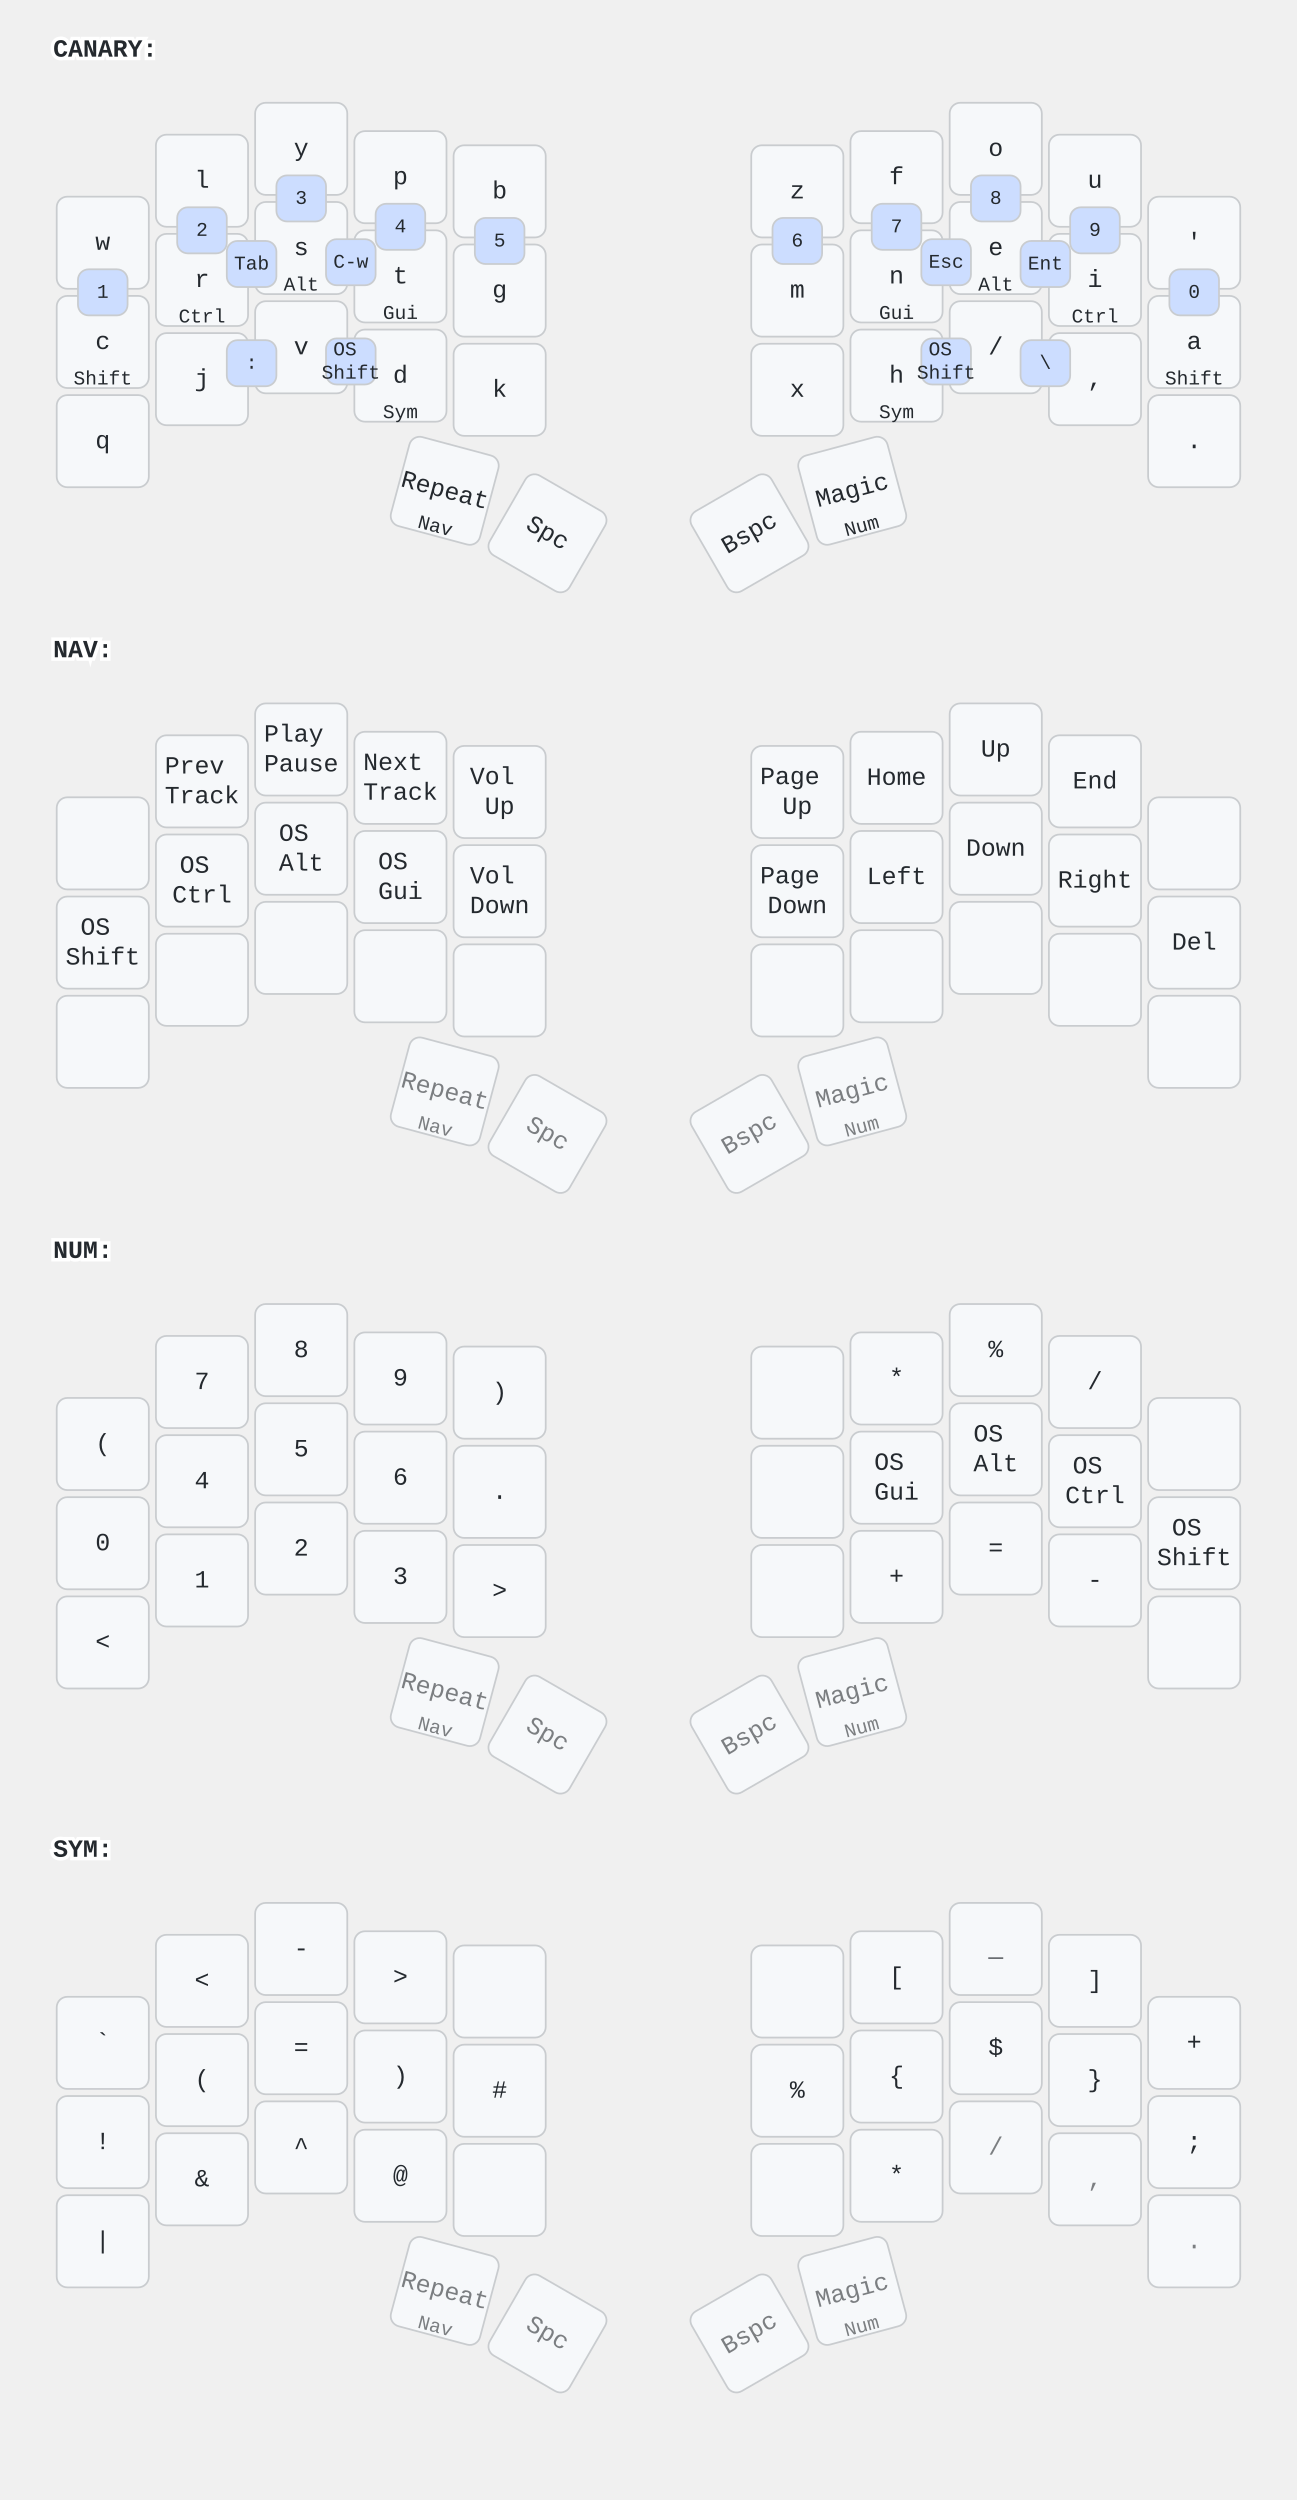
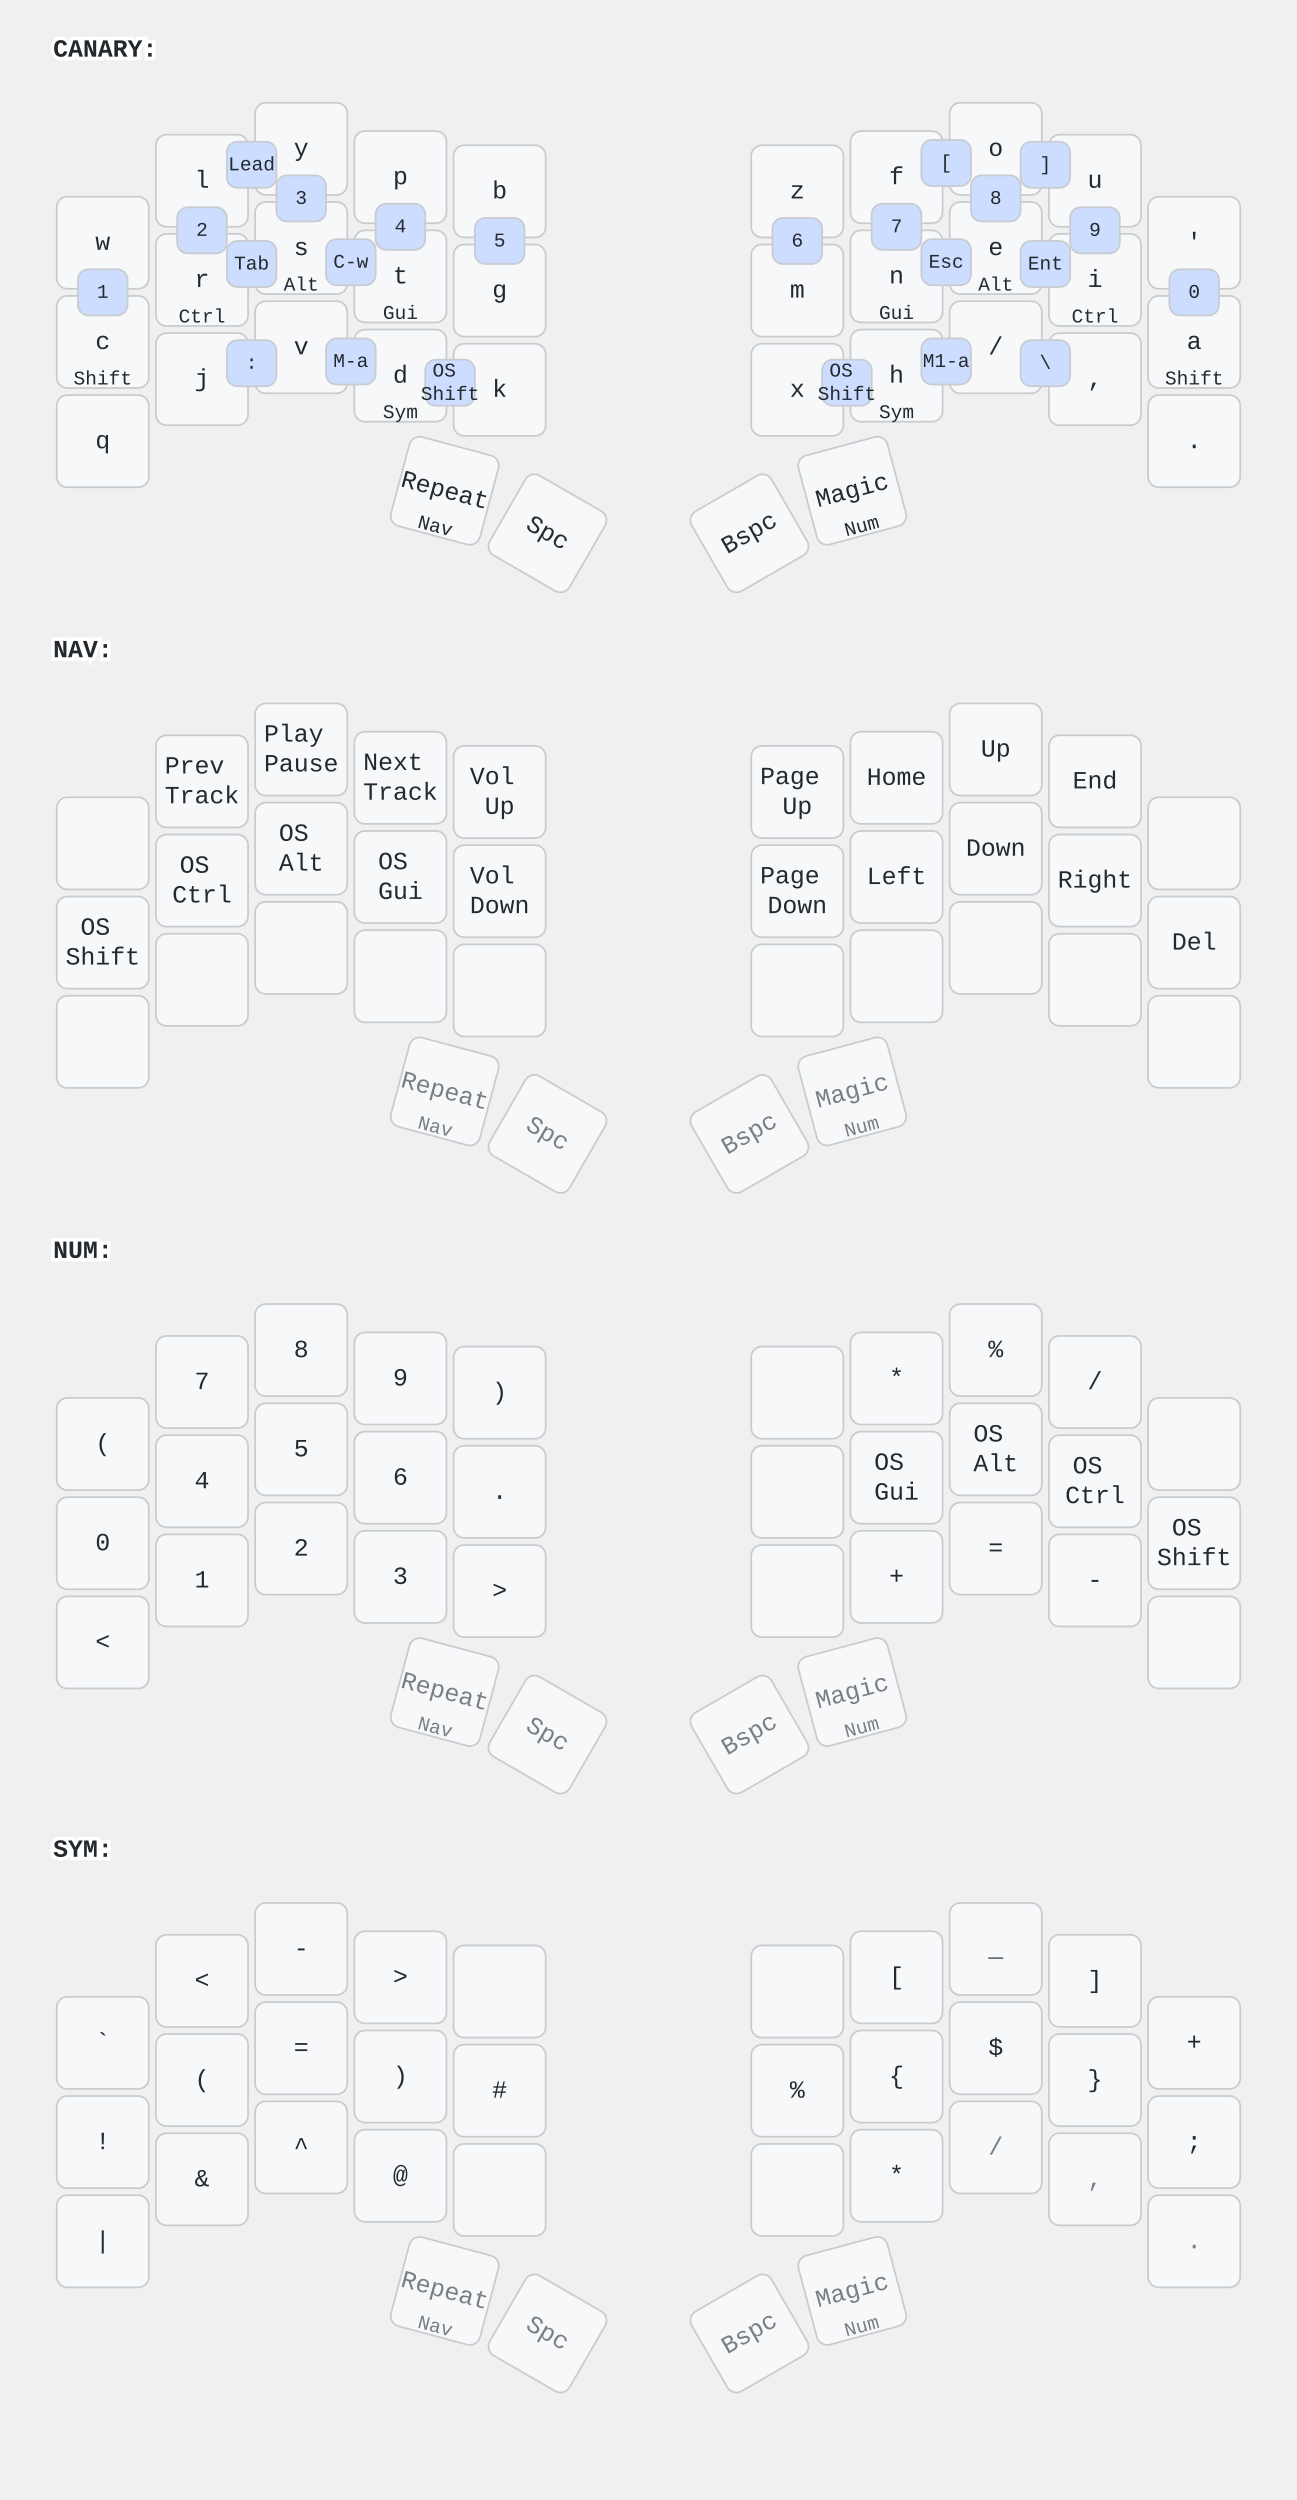
<svg xmlns="http://www.w3.org/2000/svg" width="732" height="1411" viewBox="0 0 732 1411" class="keymap">
  <style>/* inherit to force styles through use tags */
svg path {
    fill: inherit;
}

/* font and background color specifications */
svg.keymap {
    font-family: SFMono-Regular,Consolas,Liberation Mono,Menlo,monospace;
    font-size: 14px;
    font-kerning: normal;
    text-rendering: optimizeLegibility;
    fill: #24292e;
}

/* default key styling */
rect.key {
    fill: #f6f8fa;
}

rect.key, rect.combo {
    stroke: #c9cccf;
    stroke-width: 1;
}

/* default key side styling, only used is draw_key_sides is set */
rect.side {
    filter: brightness(90%);
}

/* color accent for combo boxes */
rect.combo, rect.combo-separate {
    fill: #cdf;
}

/* color accent for held keys */
rect.held, rect.combo.held {
    fill: #fdd;
}

/* color accent for ghost (optional) keys */
rect.ghost, rect.combo.ghost {
    stroke-dasharray: 4, 4;
    stroke-width: 2;
}

text {
    text-anchor: middle;
    dominant-baseline: middle;
}

/* styling for layer labels */
text.label {
    font-weight: bold;
    text-anchor: start;
    stroke: white;
    stroke-width: 4;
    paint-order: stroke;
}

/* styling for optional footer */
text.footer {
    text-anchor: end;
    dominant-baseline: auto;
    stroke: white;
    stroke-width: 4;
    paint-order: stroke;
}

/* styling for combo tap, and key non-tap label text */
text.combo, text.hold, text.shifted, text.left, text.right {
    font-size: 11px;
}

text.hold {
    text-anchor: middle;
    dominant-baseline: auto;
}

text.shifted {
    text-anchor: middle;
    dominant-baseline: hanging;
}

text.left {
    text-anchor: start;
}

text.right {
    text-anchor: end;
}

text.layer-activator {
    text-decoration: underline;
}

/* styling for hold/shifted label text in combo box */
text.combo.hold, text.combo.shifted, text.combo.left, text.combo.right {
    font-size: 8px;
}

/* lighter symbol for transparent keys */
text.trans {
    fill: #7b7e81;
}

/* styling for combo dendrons */
path.combo {
    stroke-width: 1;
    stroke: gray;
    fill: none;
}

/* Start Tabler Icons Cleanup */
/* cannot use height/width with glyphs */
.icon-tabler &gt; path {
    fill: inherit;
    stroke: inherit;
    stroke-width: 2;
}
/* hide tabler's default box */
.icon-tabler &gt; path[stroke="none"][fill="none"] {
    visibility: hidden;
}
/* End Tabler Icons Cleanup */

@media (prefers-color-scheme: dark) {
svg.keymap { fill: #d1d6db; }
rect.key { fill: #3f4750; }
rect.key, rect.combo { stroke: #60666c; }
rect.combo, rect.combo-separate { fill: #1f3d7a; }
rect.held, rect.combo.held { fill: #854747; }
text.label, text.footer { stroke: black; }
text.trans { fill: #7e8184; }
path.combo { stroke: #7f7f7f; }

}</style>
  <g transform="translate(30, 0)" class="layer-CANARY">
    <text x="0" y="28" class="label" id="CANARY">CANARY:</text>
    <g transform="translate(0, 56)">
      <g transform="translate(28, 81)" class="key keypos-0">
        <rect rx="6" ry="6" x="-26" y="-26" width="52" height="52" class="key" />
        <text x="0" y="0" class="key tap">w</text>
      </g>
      <g transform="translate(84, 46)" class="key keypos-1">
        <rect rx="6" ry="6" x="-26" y="-26" width="52" height="52" class="key" />
        <text x="0" y="0" class="key tap">l</text>
      </g>
      <g transform="translate(140, 28)" class="key keypos-2">
        <rect rx="6" ry="6" x="-26" y="-26" width="52" height="52" class="key" />
        <text x="0" y="0" class="key tap">y</text>
      </g>
      <g transform="translate(196, 44)" class="key keypos-3">
        <rect rx="6" ry="6" x="-26" y="-26" width="52" height="52" class="key" />
        <text x="0" y="0" class="key tap">p</text>
      </g>
      <g transform="translate(252, 52)" class="key keypos-4">
        <rect rx="6" ry="6" x="-26" y="-26" width="52" height="52" class="key" />
        <text x="0" y="0" class="key tap">b</text>
      </g>
      <g transform="translate(420, 52)" class="key keypos-5">
        <rect rx="6" ry="6" x="-26" y="-26" width="52" height="52" class="key" />
        <text x="0" y="0" class="key tap">z</text>
      </g>
      <g transform="translate(476, 44)" class="key keypos-6">
        <rect rx="6" ry="6" x="-26" y="-26" width="52" height="52" class="key" />
        <text x="0" y="0" class="key tap">f</text>
      </g>
      <g transform="translate(532, 28)" class="key keypos-7">
        <rect rx="6" ry="6" x="-26" y="-26" width="52" height="52" class="key" />
        <text x="0" y="0" class="key tap">o</text>
      </g>
      <g transform="translate(588, 46)" class="key keypos-8">
        <rect rx="6" ry="6" x="-26" y="-26" width="52" height="52" class="key" />
        <text x="0" y="0" class="key tap">u</text>
      </g>
      <g transform="translate(644, 81)" class="key keypos-9">
        <rect rx="6" ry="6" x="-26" y="-26" width="52" height="52" class="key" />
        <text x="0" y="0" class="key tap">'</text>
      </g>
      <g transform="translate(28, 137)" class="key keypos-10">
        <rect rx="6" ry="6" x="-26" y="-26" width="52" height="52" class="key" />
        <text x="0" y="0" class="key tap">c</text>
        <text x="0" y="24" class="key hold">Shift</text>
      </g>
      <g transform="translate(84, 102)" class="key keypos-11">
        <rect rx="6" ry="6" x="-26" y="-26" width="52" height="52" class="key" />
        <text x="0" y="0" class="key tap">r</text>
        <text x="0" y="24" class="key hold">Ctrl</text>
      </g>
      <g transform="translate(140, 84)" class="key keypos-12">
        <rect rx="6" ry="6" x="-26" y="-26" width="52" height="52" class="key" />
        <text x="0" y="0" class="key tap">s</text>
        <text x="0" y="24" class="key hold">Alt</text>
      </g>
      <g transform="translate(196, 100)" class="key keypos-13">
        <rect rx="6" ry="6" x="-26" y="-26" width="52" height="52" class="key" />
        <text x="0" y="0" class="key tap">t</text>
        <text x="0" y="24" class="key hold">Gui</text>
      </g>
      <g transform="translate(252, 108)" class="key keypos-14">
        <rect rx="6" ry="6" x="-26" y="-26" width="52" height="52" class="key" />
        <text x="0" y="0" class="key tap">g</text>
      </g>
      <g transform="translate(420, 108)" class="key keypos-15">
        <rect rx="6" ry="6" x="-26" y="-26" width="52" height="52" class="key" />
        <text x="0" y="0" class="key tap">m</text>
      </g>
      <g transform="translate(476, 100)" class="key keypos-16">
        <rect rx="6" ry="6" x="-26" y="-26" width="52" height="52" class="key" />
        <text x="0" y="0" class="key tap">n</text>
        <text x="0" y="24" class="key hold">Gui</text>
      </g>
      <g transform="translate(532, 84)" class="key keypos-17">
        <rect rx="6" ry="6" x="-26" y="-26" width="52" height="52" class="key" />
        <text x="0" y="0" class="key tap">e</text>
        <text x="0" y="24" class="key hold">Alt</text>
      </g>
      <g transform="translate(588, 102)" class="key keypos-18">
        <rect rx="6" ry="6" x="-26" y="-26" width="52" height="52" class="key" />
        <text x="0" y="0" class="key tap">i</text>
        <text x="0" y="24" class="key hold">Ctrl</text>
      </g>
      <g transform="translate(644, 137)" class="key keypos-19">
        <rect rx="6" ry="6" x="-26" y="-26" width="52" height="52" class="key" />
        <text x="0" y="0" class="key tap">a</text>
        <text x="0" y="24" class="key hold">Shift</text>
      </g>
      <g transform="translate(28, 193)" class="key keypos-20">
        <rect rx="6" ry="6" x="-26" y="-26" width="52" height="52" class="key" />
        <text x="0" y="0" class="key tap">q</text>
      </g>
      <g transform="translate(84, 158)" class="key keypos-21">
        <rect rx="6" ry="6" x="-26" y="-26" width="52" height="52" class="key" />
        <text x="0" y="0" class="key tap">j</text>
      </g>
      <g transform="translate(140, 140)" class="key keypos-22">
        <rect rx="6" ry="6" x="-26" y="-26" width="52" height="52" class="key" />
        <text x="0" y="0" class="key tap">v</text>
      </g>
      <g transform="translate(196, 156)" class="key keypos-23">
        <rect rx="6" ry="6" x="-26" y="-26" width="52" height="52" class="key" />
        <text x="0" y="0" class="key tap">d</text>
        <text x="0" y="24" class="key hold">Sym</text>
      </g>
      <g transform="translate(252, 164)" class="key keypos-24">
        <rect rx="6" ry="6" x="-26" y="-26" width="52" height="52" class="key" />
        <text x="0" y="0" class="key tap">k</text>
      </g>
      <g transform="translate(420, 164)" class="key keypos-25">
        <rect rx="6" ry="6" x="-26" y="-26" width="52" height="52" class="key" />
        <text x="0" y="0" class="key tap">x</text>
      </g>
      <g transform="translate(476, 156)" class="key keypos-26">
        <rect rx="6" ry="6" x="-26" y="-26" width="52" height="52" class="key" />
        <text x="0" y="0" class="key tap">h</text>
        <text x="0" y="24" class="key hold">Sym</text>
      </g>
      <g transform="translate(532, 140)" class="key keypos-27">
        <rect rx="6" ry="6" x="-26" y="-26" width="52" height="52" class="key" />
        <text x="0" y="0" class="key tap">/</text>
      </g>
      <g transform="translate(588, 158)" class="key keypos-28">
        <rect rx="6" ry="6" x="-26" y="-26" width="52" height="52" class="key" />
        <text x="0" y="0" class="key tap">,</text>
      </g>
      <g transform="translate(644, 193)" class="key keypos-29">
        <rect rx="6" ry="6" x="-26" y="-26" width="52" height="52" class="key" />
        <text x="0" y="0" class="key tap">.</text>
      </g>
      <g transform="translate(221, 221) rotate(15.0)" class="key keypos-30">
        <rect rx="6" ry="6" x="-26" y="-26" width="52" height="52" class="key" />
        <text x="0" y="0" class="key tap">Repeat</text>
        <text x="0" y="24" class="key hold">Nav</text>
      </g>
      <g transform="translate(279, 245) rotate(30.0)" class="key keypos-31">
        <rect rx="6" ry="6" x="-26" y="-26" width="52" height="52" class="key" />
        <text x="0" y="0" class="key tap">Spc</text>
      </g>
      <g transform="translate(393, 245) rotate(-30.0)" class="key keypos-32">
        <rect rx="6" ry="6" x="-26" y="-26" width="52" height="52" class="key" />
        <text x="0" y="0" class="key tap">Bspc</text>
      </g>
      <g transform="translate(451, 221) rotate(-15.0)" class="key keypos-33">
        <rect rx="6" ry="6" x="-26" y="-26" width="52" height="52" class="key" />
        <text x="0" y="0" class="key tap">Magic</text>
        <text x="0" y="24" class="key hold">Num</text>
      </g>
      <g class="combo combopos-0">
+         <rect rx="6" ry="6" x="98" y="24" width="28" height="26" class="combo" />
+         <text x="112" y="37" class="combo tap">Lead</text>
+       </g>
+       <g class="combo combopos-1">
+         <rect rx="6" ry="6" x="490" y="23" width="28" height="26" class="combo" />
+         <text x="504" y="36" class="combo tap">[</text>
+       </g>
+       <g class="combo combopos-2">
+         <rect rx="6" ry="6" x="546" y="24" width="28" height="26" class="combo" />
+         <text x="560" y="37" class="combo tap">]</text>
+       </g>
+       <g class="combo combopos-3">
        <rect rx="6" ry="6" x="14" y="96" width="28" height="26" class="combo" />
        <text x="28" y="109" class="combo tap">1</text>
      </g>
-       <g class="combo combopos-1">
+       <g class="combo combopos-4">
        <rect rx="6" ry="6" x="70" y="61" width="28" height="26" class="combo" />
        <text x="84" y="74" class="combo tap">2</text>
      </g>
-       <g class="combo combopos-2">
+       <g class="combo combopos-5">
        <rect rx="6" ry="6" x="126" y="43" width="28" height="26" class="combo" />
        <text x="140" y="56" class="combo tap">3</text>
      </g>
-       <g class="combo combopos-3">
+       <g class="combo combopos-6">
        <rect rx="6" ry="6" x="182" y="59" width="28" height="26" class="combo" />
        <text x="196" y="72" class="combo tap">4</text>
      </g>
-       <g class="combo combopos-4">
+       <g class="combo combopos-7">
        <rect rx="6" ry="6" x="238" y="67" width="28" height="26" class="combo" />
        <text x="252" y="80" class="combo tap">5</text>
      </g>
-       <g class="combo combopos-5">
+       <g class="combo combopos-8">
        <rect rx="6" ry="6" x="406" y="67" width="28" height="26" class="combo" />
        <text x="420" y="80" class="combo tap">6</text>
      </g>
-       <g class="combo combopos-6">
+       <g class="combo combopos-9">
        <rect rx="6" ry="6" x="462" y="59" width="28" height="26" class="combo" />
        <text x="476" y="72" class="combo tap">7</text>
      </g>
-       <g class="combo combopos-7">
+       <g class="combo combopos-10">
        <rect rx="6" ry="6" x="518" y="43" width="28" height="26" class="combo" />
        <text x="532" y="56" class="combo tap">8</text>
      </g>
-       <g class="combo combopos-8">
+       <g class="combo combopos-11">
        <rect rx="6" ry="6" x="574" y="61" width="28" height="26" class="combo" />
        <text x="588" y="74" class="combo tap">9</text>
      </g>
-       <g class="combo combopos-9">
+       <g class="combo combopos-12">
        <rect rx="6" ry="6" x="630" y="96" width="28" height="26" class="combo" />
        <text x="644" y="109" class="combo tap">0</text>
      </g>
-       <g class="combo combopos-10">
+       <g class="combo combopos-13">
        <rect rx="6" ry="6" x="98" y="80" width="28" height="26" class="combo" />
        <text x="112" y="93" class="combo tap">Tab</text>
      </g>
-       <g class="combo combopos-11">
+       <g class="combo combopos-14">
        <rect rx="6" ry="6" x="154" y="79" width="28" height="26" class="combo" />
        <text x="168" y="92" class="combo tap">C-w</text>
      </g>
-       <g class="combo combopos-12">
+       <g class="combo combopos-15">
        <rect rx="6" ry="6" x="490" y="79" width="28" height="26" class="combo" />
        <text x="504" y="92" class="combo tap">Esc</text>
      </g>
-       <g class="combo combopos-13">
+       <g class="combo combopos-16">
        <rect rx="6" ry="6" x="546" y="80" width="28" height="26" class="combo" />
        <text x="560" y="93" class="combo tap">Ent</text>
      </g>
-       <g class="combo combopos-14">
+       <g class="combo combopos-17">
        <rect rx="6" ry="6" x="98" y="136" width="28" height="26" class="combo" />
        <text x="112" y="149" class="combo tap">:</text>
      </g>
-       <g class="combo combopos-15">
+       <g class="combo combopos-18">
        <rect rx="6" ry="6" x="154" y="135" width="28" height="26" class="combo" />
-         <text x="168" y="148" class="combo tap">
-           <tspan x="168" dy="-0.6em">OS</tspan>
-           <tspan x="168" dy="1.2em">Shift</tspan>
-         </text>
-       </g>
-       <g class="combo combopos-16">
+         <text x="168" y="148" class="combo tap">M-a</text>
+       </g>
+       <g class="combo combopos-19">
+         <rect rx="6" ry="6" x="210" y="147" width="28" height="26" class="combo" />
+         <text x="224" y="160" class="combo tap">
+           <tspan x="224" dy="-0.6em">OS</tspan>
+           <tspan x="224" dy="1.2em">Shift</tspan>
+         </text>
+       </g>
+       <g class="combo combopos-20">
+         <rect rx="6" ry="6" x="434" y="147" width="28" height="26" class="combo" />
+         <text x="448" y="160" class="combo tap">
+           <tspan x="448" dy="-0.6em">OS</tspan>
+           <tspan x="448" dy="1.2em">Shift</tspan>
+         </text>
+       </g>
+       <g class="combo combopos-21">
        <rect rx="6" ry="6" x="490" y="135" width="28" height="26" class="combo" />
-         <text x="504" y="148" class="combo tap">
-           <tspan x="504" dy="-0.6em">OS</tspan>
-           <tspan x="504" dy="1.2em">Shift</tspan>
-         </text>
-       </g>
-       <g class="combo combopos-17">
+         <text x="504" y="148" class="combo tap">M1-a</text>
+       </g>
+       <g class="combo combopos-22">
        <rect rx="6" ry="6" x="546" y="136" width="28" height="26" class="combo" />
        <text x="560" y="149" class="combo tap">\</text>
      </g>
    </g>
  </g>
  <g transform="translate(30, 339)" class="layer-NAV">
    <text x="0" y="28" class="label" id="NAV">NAV:</text>
    <g transform="translate(0, 56)">
      <g transform="translate(28, 81)" class="key keypos-0">
        <rect rx="6" ry="6" x="-26" y="-26" width="52" height="52" class="key" />
      </g>
      <g transform="translate(84, 46)" class="key keypos-1">
        <rect rx="6" ry="6" x="-26" y="-26" width="52" height="52" class="key" />
        <text x="0" y="0" class="key tap">
          <tspan x="0" dy="-0.6em">Prev</tspan>
          <tspan x="0" dy="1.2em">Track</tspan>
        </text>
      </g>
      <g transform="translate(140, 28)" class="key keypos-2">
        <rect rx="6" ry="6" x="-26" y="-26" width="52" height="52" class="key" />
        <text x="0" y="0" class="key tap">
          <tspan x="0" dy="-0.6em">Play</tspan>
          <tspan x="0" dy="1.2em">Pause</tspan>
        </text>
      </g>
      <g transform="translate(196, 44)" class="key keypos-3">
        <rect rx="6" ry="6" x="-26" y="-26" width="52" height="52" class="key" />
        <text x="0" y="0" class="key tap">
          <tspan x="0" dy="-0.6em">Next</tspan>
          <tspan x="0" dy="1.2em">Track</tspan>
        </text>
      </g>
      <g transform="translate(252, 52)" class="key keypos-4">
        <rect rx="6" ry="6" x="-26" y="-26" width="52" height="52" class="key" />
        <text x="0" y="0" class="key tap">
          <tspan x="0" dy="-0.6em">Vol</tspan>
          <tspan x="0" dy="1.2em">Up</tspan>
        </text>
      </g>
      <g transform="translate(420, 52)" class="key keypos-5">
        <rect rx="6" ry="6" x="-26" y="-26" width="52" height="52" class="key" />
        <text x="0" y="0" class="key tap">
          <tspan x="0" dy="-0.6em">Page</tspan>
          <tspan x="0" dy="1.2em">Up</tspan>
        </text>
      </g>
      <g transform="translate(476, 44)" class="key keypos-6">
        <rect rx="6" ry="6" x="-26" y="-26" width="52" height="52" class="key" />
        <text x="0" y="0" class="key tap">Home</text>
      </g>
      <g transform="translate(532, 28)" class="key keypos-7">
        <rect rx="6" ry="6" x="-26" y="-26" width="52" height="52" class="key" />
        <text x="0" y="0" class="key tap">Up</text>
      </g>
      <g transform="translate(588, 46)" class="key keypos-8">
        <rect rx="6" ry="6" x="-26" y="-26" width="52" height="52" class="key" />
        <text x="0" y="0" class="key tap">End</text>
      </g>
      <g transform="translate(644, 81)" class="key keypos-9">
        <rect rx="6" ry="6" x="-26" y="-26" width="52" height="52" class="key" />
      </g>
      <g transform="translate(28, 137)" class="key keypos-10">
        <rect rx="6" ry="6" x="-26" y="-26" width="52" height="52" class="key" />
        <text x="0" y="0" class="key tap">
          <tspan x="0" dy="-0.6em">OS</tspan>
          <tspan x="0" dy="1.2em">Shift</tspan>
        </text>
      </g>
      <g transform="translate(84, 102)" class="key keypos-11">
        <rect rx="6" ry="6" x="-26" y="-26" width="52" height="52" class="key" />
        <text x="0" y="0" class="key tap">
          <tspan x="0" dy="-0.6em">OS</tspan>
          <tspan x="0" dy="1.2em">Ctrl</tspan>
        </text>
      </g>
      <g transform="translate(140, 84)" class="key keypos-12">
        <rect rx="6" ry="6" x="-26" y="-26" width="52" height="52" class="key" />
        <text x="0" y="0" class="key tap">
          <tspan x="0" dy="-0.6em">OS</tspan>
          <tspan x="0" dy="1.2em">Alt</tspan>
        </text>
      </g>
      <g transform="translate(196, 100)" class="key keypos-13">
        <rect rx="6" ry="6" x="-26" y="-26" width="52" height="52" class="key" />
        <text x="0" y="0" class="key tap">
          <tspan x="0" dy="-0.6em">OS</tspan>
          <tspan x="0" dy="1.2em">Gui</tspan>
        </text>
      </g>
      <g transform="translate(252, 108)" class="key keypos-14">
        <rect rx="6" ry="6" x="-26" y="-26" width="52" height="52" class="key" />
        <text x="0" y="0" class="key tap">
          <tspan x="0" dy="-0.6em">Vol</tspan>
          <tspan x="0" dy="1.2em">Down</tspan>
        </text>
      </g>
      <g transform="translate(420, 108)" class="key keypos-15">
        <rect rx="6" ry="6" x="-26" y="-26" width="52" height="52" class="key" />
        <text x="0" y="0" class="key tap">
          <tspan x="0" dy="-0.6em">Page</tspan>
          <tspan x="0" dy="1.2em">Down</tspan>
        </text>
      </g>
      <g transform="translate(476, 100)" class="key keypos-16">
        <rect rx="6" ry="6" x="-26" y="-26" width="52" height="52" class="key" />
        <text x="0" y="0" class="key tap">Left</text>
      </g>
      <g transform="translate(532, 84)" class="key keypos-17">
        <rect rx="6" ry="6" x="-26" y="-26" width="52" height="52" class="key" />
        <text x="0" y="0" class="key tap">Down</text>
      </g>
      <g transform="translate(588, 102)" class="key keypos-18">
        <rect rx="6" ry="6" x="-26" y="-26" width="52" height="52" class="key" />
        <text x="0" y="0" class="key tap">Right</text>
      </g>
      <g transform="translate(644, 137)" class="key keypos-19">
        <rect rx="6" ry="6" x="-26" y="-26" width="52" height="52" class="key" />
        <text x="0" y="0" class="key tap">Del</text>
      </g>
      <g transform="translate(28, 193)" class="key keypos-20">
        <rect rx="6" ry="6" x="-26" y="-26" width="52" height="52" class="key" />
      </g>
      <g transform="translate(84, 158)" class="key keypos-21">
        <rect rx="6" ry="6" x="-26" y="-26" width="52" height="52" class="key" />
      </g>
      <g transform="translate(140, 140)" class="key keypos-22">
        <rect rx="6" ry="6" x="-26" y="-26" width="52" height="52" class="key" />
      </g>
      <g transform="translate(196, 156)" class="key keypos-23">
        <rect rx="6" ry="6" x="-26" y="-26" width="52" height="52" class="key" />
      </g>
      <g transform="translate(252, 164)" class="key keypos-24">
        <rect rx="6" ry="6" x="-26" y="-26" width="52" height="52" class="key" />
      </g>
      <g transform="translate(420, 164)" class="key keypos-25">
        <rect rx="6" ry="6" x="-26" y="-26" width="52" height="52" class="key" />
      </g>
      <g transform="translate(476, 156)" class="key keypos-26">
        <rect rx="6" ry="6" x="-26" y="-26" width="52" height="52" class="key" />
      </g>
      <g transform="translate(532, 140)" class="key keypos-27">
        <rect rx="6" ry="6" x="-26" y="-26" width="52" height="52" class="key" />
      </g>
      <g transform="translate(588, 158)" class="key keypos-28">
        <rect rx="6" ry="6" x="-26" y="-26" width="52" height="52" class="key" />
      </g>
      <g transform="translate(644, 193)" class="key keypos-29">
        <rect rx="6" ry="6" x="-26" y="-26" width="52" height="52" class="key" />
      </g>
      <g transform="translate(221, 221) rotate(15.0)" class="key trans keypos-30">
        <rect rx="6" ry="6" x="-26" y="-26" width="52" height="52" class="key trans" />
        <text x="0" y="0" class="key trans tap">Repeat</text>
        <text x="0" y="24" class="key trans hold">Nav</text>
      </g>
      <g transform="translate(279, 245) rotate(30.0)" class="key trans keypos-31">
        <rect rx="6" ry="6" x="-26" y="-26" width="52" height="52" class="key trans" />
        <text x="0" y="0" class="key trans tap">Spc</text>
      </g>
      <g transform="translate(393, 245) rotate(-30.0)" class="key trans keypos-32">
        <rect rx="6" ry="6" x="-26" y="-26" width="52" height="52" class="key trans" />
        <text x="0" y="0" class="key trans tap">Bspc</text>
      </g>
      <g transform="translate(451, 221) rotate(-15.0)" class="key trans keypos-33">
        <rect rx="6" ry="6" x="-26" y="-26" width="52" height="52" class="key trans" />
        <text x="0" y="0" class="key trans tap">Magic</text>
        <text x="0" y="24" class="key trans hold">Num</text>
      </g>
    </g>
  </g>
  <g transform="translate(30, 678)" class="layer-NUM">
    <text x="0" y="28" class="label" id="NUM">NUM:</text>
    <g transform="translate(0, 56)">
      <g transform="translate(28, 81)" class="key keypos-0">
        <rect rx="6" ry="6" x="-26" y="-26" width="52" height="52" class="key" />
        <text x="0" y="0" class="key tap">(</text>
      </g>
      <g transform="translate(84, 46)" class="key keypos-1">
        <rect rx="6" ry="6" x="-26" y="-26" width="52" height="52" class="key" />
        <text x="0" y="0" class="key tap">7</text>
      </g>
      <g transform="translate(140, 28)" class="key keypos-2">
        <rect rx="6" ry="6" x="-26" y="-26" width="52" height="52" class="key" />
        <text x="0" y="0" class="key tap">8</text>
      </g>
      <g transform="translate(196, 44)" class="key keypos-3">
        <rect rx="6" ry="6" x="-26" y="-26" width="52" height="52" class="key" />
        <text x="0" y="0" class="key tap">9</text>
      </g>
      <g transform="translate(252, 52)" class="key keypos-4">
        <rect rx="6" ry="6" x="-26" y="-26" width="52" height="52" class="key" />
        <text x="0" y="0" class="key tap">)</text>
      </g>
      <g transform="translate(420, 52)" class="key keypos-5">
        <rect rx="6" ry="6" x="-26" y="-26" width="52" height="52" class="key" />
      </g>
      <g transform="translate(476, 44)" class="key keypos-6">
        <rect rx="6" ry="6" x="-26" y="-26" width="52" height="52" class="key" />
        <text x="0" y="0" class="key tap">*</text>
      </g>
      <g transform="translate(532, 28)" class="key keypos-7">
        <rect rx="6" ry="6" x="-26" y="-26" width="52" height="52" class="key" />
        <text x="0" y="0" class="key tap">%</text>
      </g>
      <g transform="translate(588, 46)" class="key keypos-8">
        <rect rx="6" ry="6" x="-26" y="-26" width="52" height="52" class="key" />
        <text x="0" y="0" class="key tap">/</text>
      </g>
      <g transform="translate(644, 81)" class="key keypos-9">
        <rect rx="6" ry="6" x="-26" y="-26" width="52" height="52" class="key" />
      </g>
      <g transform="translate(28, 137)" class="key keypos-10">
        <rect rx="6" ry="6" x="-26" y="-26" width="52" height="52" class="key" />
        <text x="0" y="0" class="key tap">0</text>
      </g>
      <g transform="translate(84, 102)" class="key keypos-11">
        <rect rx="6" ry="6" x="-26" y="-26" width="52" height="52" class="key" />
        <text x="0" y="0" class="key tap">4</text>
      </g>
      <g transform="translate(140, 84)" class="key keypos-12">
        <rect rx="6" ry="6" x="-26" y="-26" width="52" height="52" class="key" />
        <text x="0" y="0" class="key tap">5</text>
      </g>
      <g transform="translate(196, 100)" class="key keypos-13">
        <rect rx="6" ry="6" x="-26" y="-26" width="52" height="52" class="key" />
        <text x="0" y="0" class="key tap">6</text>
      </g>
      <g transform="translate(252, 108)" class="key keypos-14">
        <rect rx="6" ry="6" x="-26" y="-26" width="52" height="52" class="key" />
        <text x="0" y="0" class="key tap">.</text>
      </g>
      <g transform="translate(420, 108)" class="key keypos-15">
        <rect rx="6" ry="6" x="-26" y="-26" width="52" height="52" class="key" />
      </g>
      <g transform="translate(476, 100)" class="key keypos-16">
        <rect rx="6" ry="6" x="-26" y="-26" width="52" height="52" class="key" />
        <text x="0" y="0" class="key tap">
          <tspan x="0" dy="-0.6em">OS</tspan>
          <tspan x="0" dy="1.2em">Gui</tspan>
        </text>
      </g>
      <g transform="translate(532, 84)" class="key keypos-17">
        <rect rx="6" ry="6" x="-26" y="-26" width="52" height="52" class="key" />
        <text x="0" y="0" class="key tap">
          <tspan x="0" dy="-0.6em">OS</tspan>
          <tspan x="0" dy="1.2em">Alt</tspan>
        </text>
      </g>
      <g transform="translate(588, 102)" class="key keypos-18">
        <rect rx="6" ry="6" x="-26" y="-26" width="52" height="52" class="key" />
        <text x="0" y="0" class="key tap">
          <tspan x="0" dy="-0.6em">OS</tspan>
          <tspan x="0" dy="1.2em">Ctrl</tspan>
        </text>
      </g>
      <g transform="translate(644, 137)" class="key keypos-19">
        <rect rx="6" ry="6" x="-26" y="-26" width="52" height="52" class="key" />
        <text x="0" y="0" class="key tap">
          <tspan x="0" dy="-0.6em">OS</tspan>
          <tspan x="0" dy="1.2em">Shift</tspan>
        </text>
      </g>
      <g transform="translate(28, 193)" class="key keypos-20">
        <rect rx="6" ry="6" x="-26" y="-26" width="52" height="52" class="key" />
        <text x="0" y="0" class="key tap">&lt;</text>
      </g>
      <g transform="translate(84, 158)" class="key keypos-21">
        <rect rx="6" ry="6" x="-26" y="-26" width="52" height="52" class="key" />
        <text x="0" y="0" class="key tap">1</text>
      </g>
      <g transform="translate(140, 140)" class="key keypos-22">
        <rect rx="6" ry="6" x="-26" y="-26" width="52" height="52" class="key" />
        <text x="0" y="0" class="key tap">2</text>
      </g>
      <g transform="translate(196, 156)" class="key keypos-23">
        <rect rx="6" ry="6" x="-26" y="-26" width="52" height="52" class="key" />
        <text x="0" y="0" class="key tap">3</text>
      </g>
      <g transform="translate(252, 164)" class="key keypos-24">
        <rect rx="6" ry="6" x="-26" y="-26" width="52" height="52" class="key" />
        <text x="0" y="0" class="key tap">&gt;</text>
      </g>
      <g transform="translate(420, 164)" class="key keypos-25">
        <rect rx="6" ry="6" x="-26" y="-26" width="52" height="52" class="key" />
      </g>
      <g transform="translate(476, 156)" class="key keypos-26">
        <rect rx="6" ry="6" x="-26" y="-26" width="52" height="52" class="key" />
        <text x="0" y="0" class="key tap">+</text>
      </g>
      <g transform="translate(532, 140)" class="key keypos-27">
        <rect rx="6" ry="6" x="-26" y="-26" width="52" height="52" class="key" />
        <text x="0" y="0" class="key tap">=</text>
      </g>
      <g transform="translate(588, 158)" class="key keypos-28">
        <rect rx="6" ry="6" x="-26" y="-26" width="52" height="52" class="key" />
        <text x="0" y="0" class="key tap">-</text>
      </g>
      <g transform="translate(644, 193)" class="key keypos-29">
        <rect rx="6" ry="6" x="-26" y="-26" width="52" height="52" class="key" />
      </g>
      <g transform="translate(221, 221) rotate(15.0)" class="key trans keypos-30">
        <rect rx="6" ry="6" x="-26" y="-26" width="52" height="52" class="key trans" />
        <text x="0" y="0" class="key trans tap">Repeat</text>
        <text x="0" y="24" class="key trans hold">Nav</text>
      </g>
      <g transform="translate(279, 245) rotate(30.0)" class="key trans keypos-31">
        <rect rx="6" ry="6" x="-26" y="-26" width="52" height="52" class="key trans" />
        <text x="0" y="0" class="key trans tap">Spc</text>
      </g>
      <g transform="translate(393, 245) rotate(-30.0)" class="key trans keypos-32">
        <rect rx="6" ry="6" x="-26" y="-26" width="52" height="52" class="key trans" />
        <text x="0" y="0" class="key trans tap">Bspc</text>
      </g>
      <g transform="translate(451, 221) rotate(-15.0)" class="key trans keypos-33">
        <rect rx="6" ry="6" x="-26" y="-26" width="52" height="52" class="key trans" />
        <text x="0" y="0" class="key trans tap">Magic</text>
        <text x="0" y="24" class="key trans hold">Num</text>
      </g>
    </g>
  </g>
  <g transform="translate(30, 1016)" class="layer-SYM">
    <text x="0" y="28" class="label" id="SYM">SYM:</text>
    <g transform="translate(0, 56)">
      <g transform="translate(28, 81)" class="key keypos-0">
        <rect rx="6" ry="6" x="-26" y="-26" width="52" height="52" class="key" />
        <text x="0" y="0" class="key tap">`</text>
      </g>
      <g transform="translate(84, 46)" class="key keypos-1">
        <rect rx="6" ry="6" x="-26" y="-26" width="52" height="52" class="key" />
        <text x="0" y="0" class="key tap">&lt;</text>
      </g>
      <g transform="translate(140, 28)" class="key keypos-2">
        <rect rx="6" ry="6" x="-26" y="-26" width="52" height="52" class="key" />
        <text x="0" y="0" class="key tap">-</text>
      </g>
      <g transform="translate(196, 44)" class="key keypos-3">
        <rect rx="6" ry="6" x="-26" y="-26" width="52" height="52" class="key" />
        <text x="0" y="0" class="key tap">&gt;</text>
      </g>
      <g transform="translate(252, 52)" class="key keypos-4">
        <rect rx="6" ry="6" x="-26" y="-26" width="52" height="52" class="key" />
      </g>
      <g transform="translate(420, 52)" class="key keypos-5">
        <rect rx="6" ry="6" x="-26" y="-26" width="52" height="52" class="key" />
      </g>
      <g transform="translate(476, 44)" class="key keypos-6">
        <rect rx="6" ry="6" x="-26" y="-26" width="52" height="52" class="key" />
        <text x="0" y="0" class="key tap">[</text>
      </g>
      <g transform="translate(532, 28)" class="key keypos-7">
        <rect rx="6" ry="6" x="-26" y="-26" width="52" height="52" class="key" />
        <text x="0" y="0" class="key tap">_</text>
      </g>
      <g transform="translate(588, 46)" class="key keypos-8">
        <rect rx="6" ry="6" x="-26" y="-26" width="52" height="52" class="key" />
        <text x="0" y="0" class="key tap">]</text>
      </g>
      <g transform="translate(644, 81)" class="key keypos-9">
        <rect rx="6" ry="6" x="-26" y="-26" width="52" height="52" class="key" />
        <text x="0" y="0" class="key tap">+</text>
      </g>
      <g transform="translate(28, 137)" class="key keypos-10">
        <rect rx="6" ry="6" x="-26" y="-26" width="52" height="52" class="key" />
        <text x="0" y="0" class="key tap">!</text>
      </g>
      <g transform="translate(84, 102)" class="key keypos-11">
        <rect rx="6" ry="6" x="-26" y="-26" width="52" height="52" class="key" />
        <text x="0" y="0" class="key tap">(</text>
      </g>
      <g transform="translate(140, 84)" class="key keypos-12">
        <rect rx="6" ry="6" x="-26" y="-26" width="52" height="52" class="key" />
        <text x="0" y="0" class="key tap">=</text>
      </g>
      <g transform="translate(196, 100)" class="key keypos-13">
        <rect rx="6" ry="6" x="-26" y="-26" width="52" height="52" class="key" />
        <text x="0" y="0" class="key tap">)</text>
      </g>
      <g transform="translate(252, 108)" class="key keypos-14">
        <rect rx="6" ry="6" x="-26" y="-26" width="52" height="52" class="key" />
        <text x="0" y="0" class="key tap">#</text>
      </g>
      <g transform="translate(420, 108)" class="key keypos-15">
        <rect rx="6" ry="6" x="-26" y="-26" width="52" height="52" class="key" />
        <text x="0" y="0" class="key tap">%</text>
      </g>
      <g transform="translate(476, 100)" class="key keypos-16">
        <rect rx="6" ry="6" x="-26" y="-26" width="52" height="52" class="key" />
        <text x="0" y="0" class="key tap">{</text>
      </g>
      <g transform="translate(532, 84)" class="key keypos-17">
        <rect rx="6" ry="6" x="-26" y="-26" width="52" height="52" class="key" />
        <text x="0" y="0" class="key tap">$</text>
      </g>
      <g transform="translate(588, 102)" class="key keypos-18">
        <rect rx="6" ry="6" x="-26" y="-26" width="52" height="52" class="key" />
        <text x="0" y="0" class="key tap">}</text>
      </g>
      <g transform="translate(644, 137)" class="key keypos-19">
        <rect rx="6" ry="6" x="-26" y="-26" width="52" height="52" class="key" />
        <text x="0" y="0" class="key tap">;</text>
      </g>
      <g transform="translate(28, 193)" class="key keypos-20">
        <rect rx="6" ry="6" x="-26" y="-26" width="52" height="52" class="key" />
        <text x="0" y="0" class="key tap">|</text>
      </g>
      <g transform="translate(84, 158)" class="key keypos-21">
        <rect rx="6" ry="6" x="-26" y="-26" width="52" height="52" class="key" />
        <text x="0" y="0" class="key tap">&amp;</text>
      </g>
      <g transform="translate(140, 140)" class="key keypos-22">
        <rect rx="6" ry="6" x="-26" y="-26" width="52" height="52" class="key" />
        <text x="0" y="0" class="key tap">^</text>
      </g>
      <g transform="translate(196, 156)" class="key keypos-23">
        <rect rx="6" ry="6" x="-26" y="-26" width="52" height="52" class="key" />
        <text x="0" y="0" class="key tap">@</text>
      </g>
      <g transform="translate(252, 164)" class="key keypos-24">
        <rect rx="6" ry="6" x="-26" y="-26" width="52" height="52" class="key" />
      </g>
      <g transform="translate(420, 164)" class="key keypos-25">
        <rect rx="6" ry="6" x="-26" y="-26" width="52" height="52" class="key" />
      </g>
      <g transform="translate(476, 156)" class="key keypos-26">
        <rect rx="6" ry="6" x="-26" y="-26" width="52" height="52" class="key" />
        <text x="0" y="0" class="key tap">*</text>
      </g>
      <g transform="translate(532, 140)" class="key trans keypos-27">
        <rect rx="6" ry="6" x="-26" y="-26" width="52" height="52" class="key trans" />
        <text x="0" y="0" class="key trans tap">/</text>
      </g>
      <g transform="translate(588, 158)" class="key trans keypos-28">
        <rect rx="6" ry="6" x="-26" y="-26" width="52" height="52" class="key trans" />
        <text x="0" y="0" class="key trans tap">,</text>
      </g>
      <g transform="translate(644, 193)" class="key trans keypos-29">
        <rect rx="6" ry="6" x="-26" y="-26" width="52" height="52" class="key trans" />
        <text x="0" y="0" class="key trans tap">.</text>
      </g>
      <g transform="translate(221, 221) rotate(15.0)" class="key trans keypos-30">
        <rect rx="6" ry="6" x="-26" y="-26" width="52" height="52" class="key trans" />
        <text x="0" y="0" class="key trans tap">Repeat</text>
        <text x="0" y="24" class="key trans hold">Nav</text>
      </g>
      <g transform="translate(279, 245) rotate(30.0)" class="key trans keypos-31">
        <rect rx="6" ry="6" x="-26" y="-26" width="52" height="52" class="key trans" />
        <text x="0" y="0" class="key trans tap">Spc</text>
      </g>
      <g transform="translate(393, 245) rotate(-30.0)" class="key trans keypos-32">
        <rect rx="6" ry="6" x="-26" y="-26" width="52" height="52" class="key trans" />
        <text x="0" y="0" class="key trans tap">Bspc</text>
      </g>
      <g transform="translate(451, 221) rotate(-15.0)" class="key trans keypos-33">
        <rect rx="6" ry="6" x="-26" y="-26" width="52" height="52" class="key trans" />
        <text x="0" y="0" class="key trans tap">Magic</text>
        <text x="0" y="24" class="key trans hold">Num</text>
      </g>
    </g>
  </g>
</svg>
